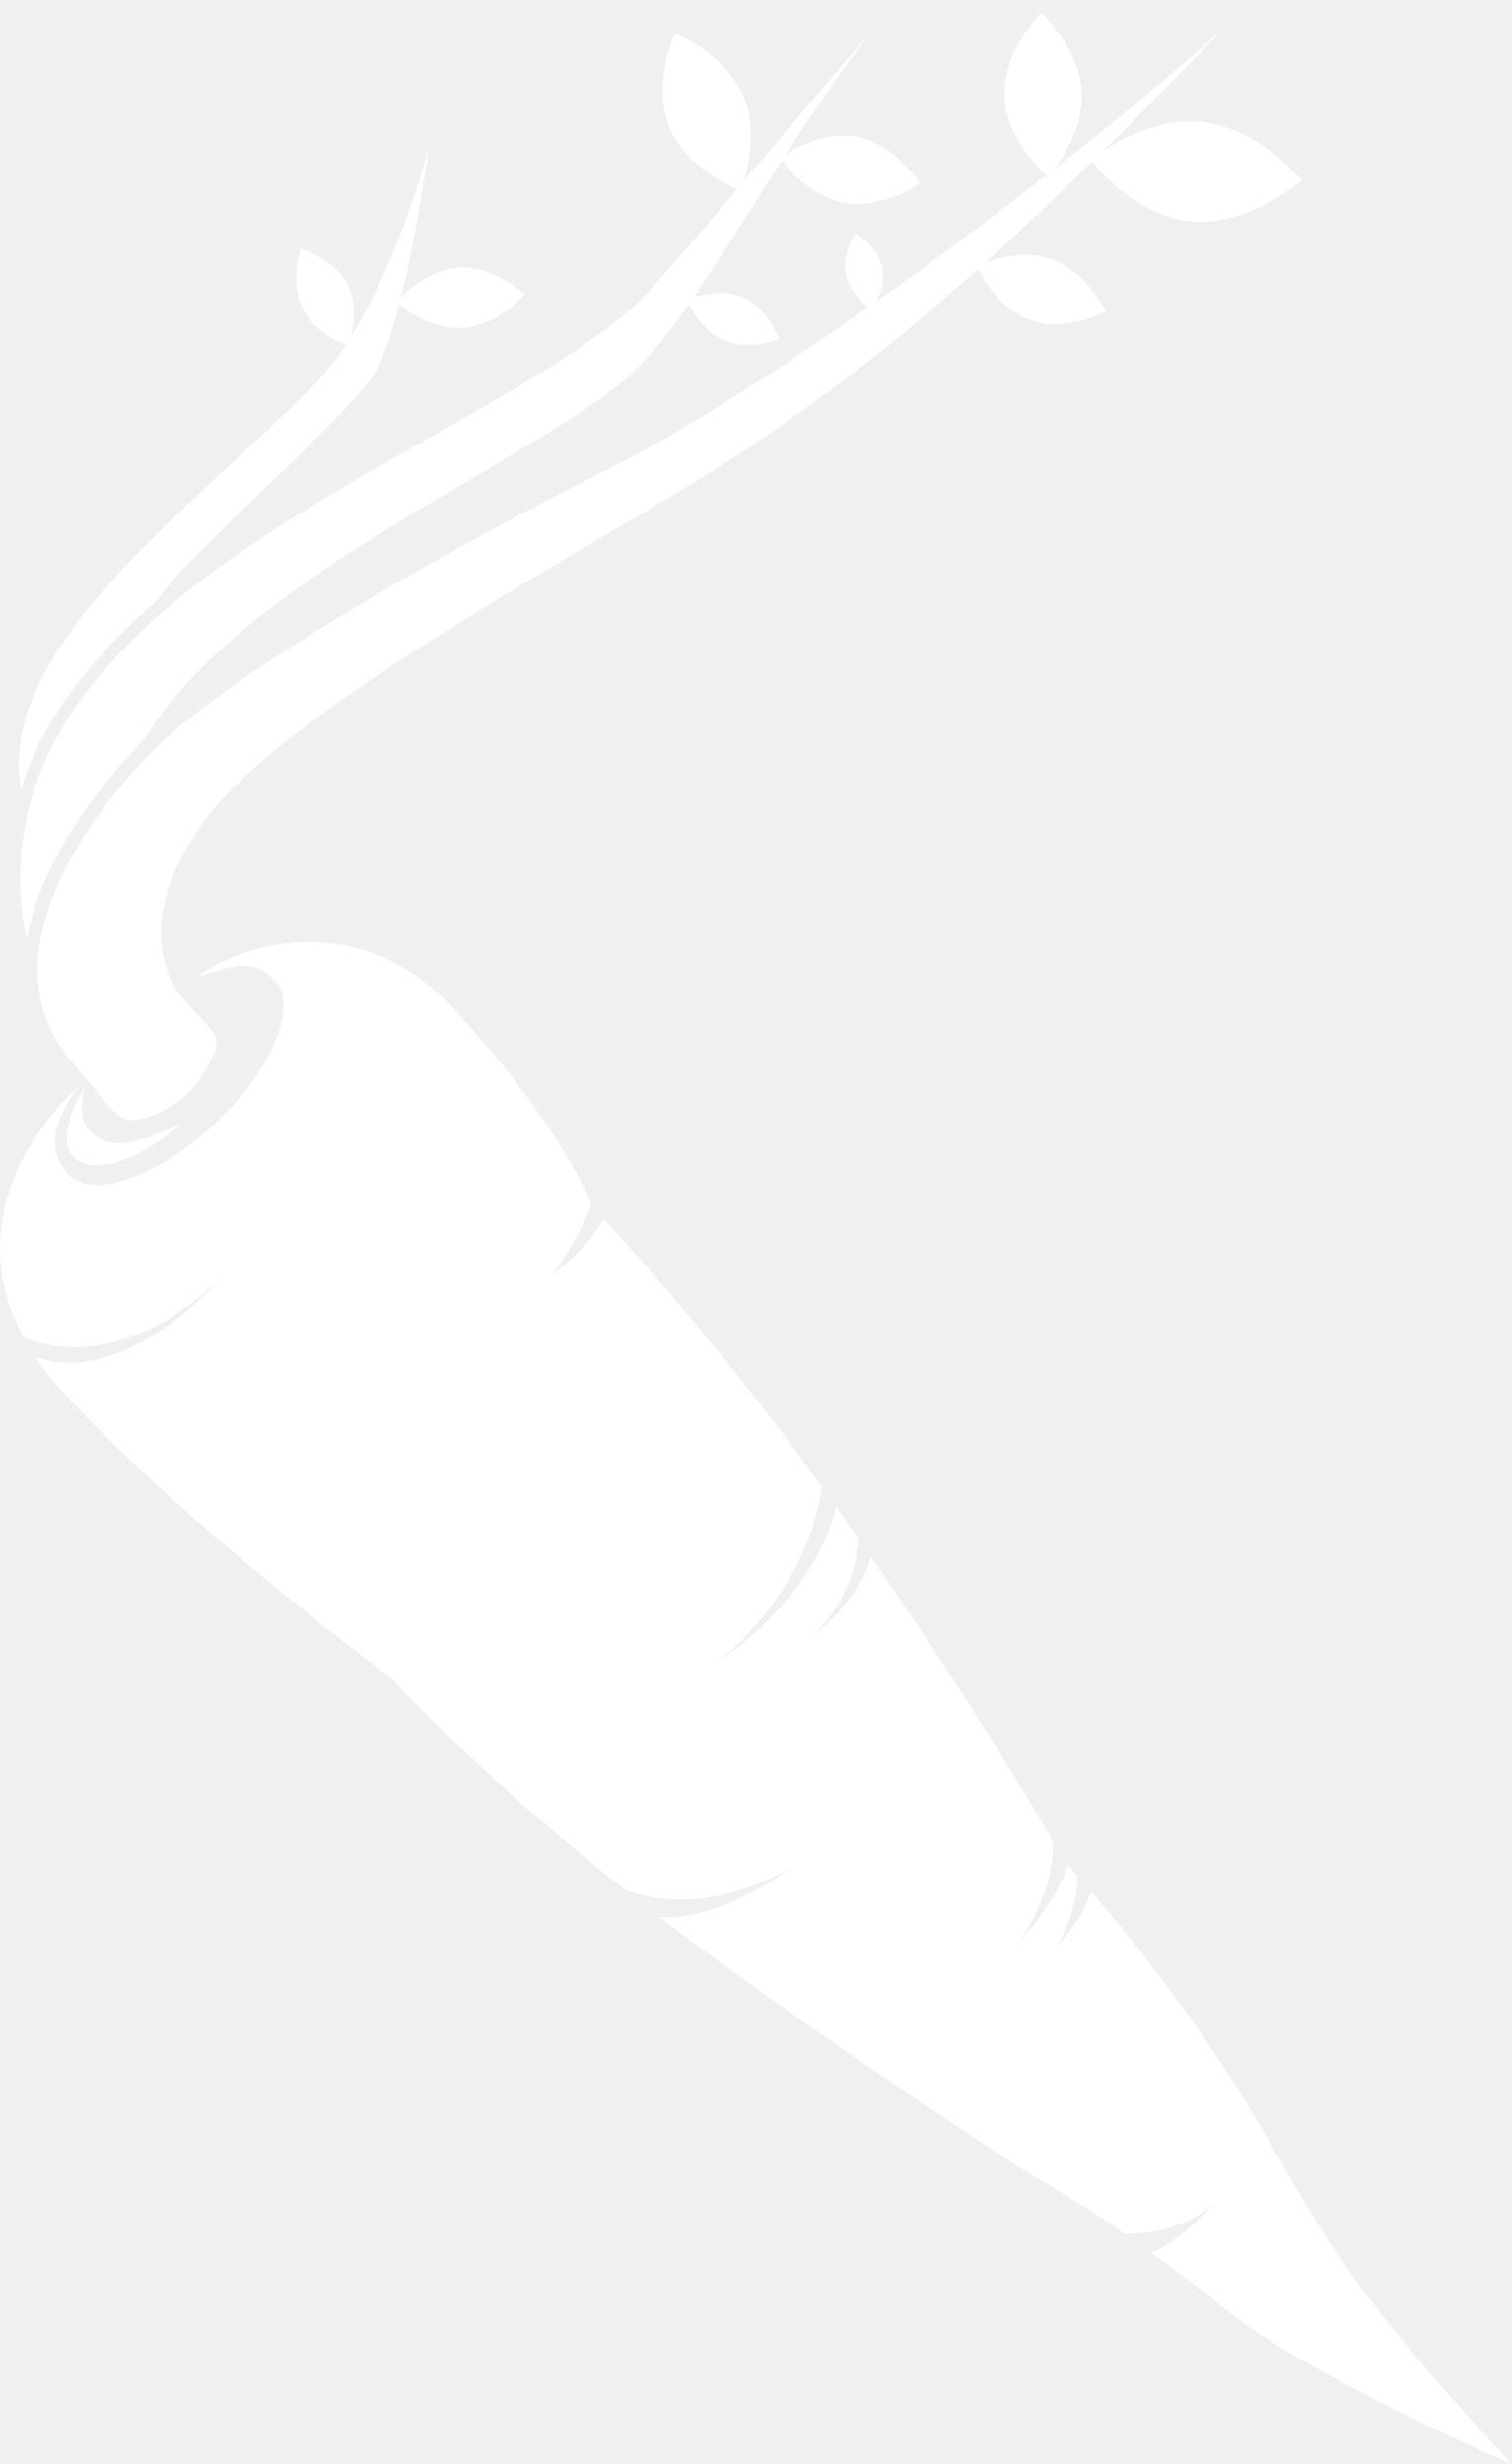
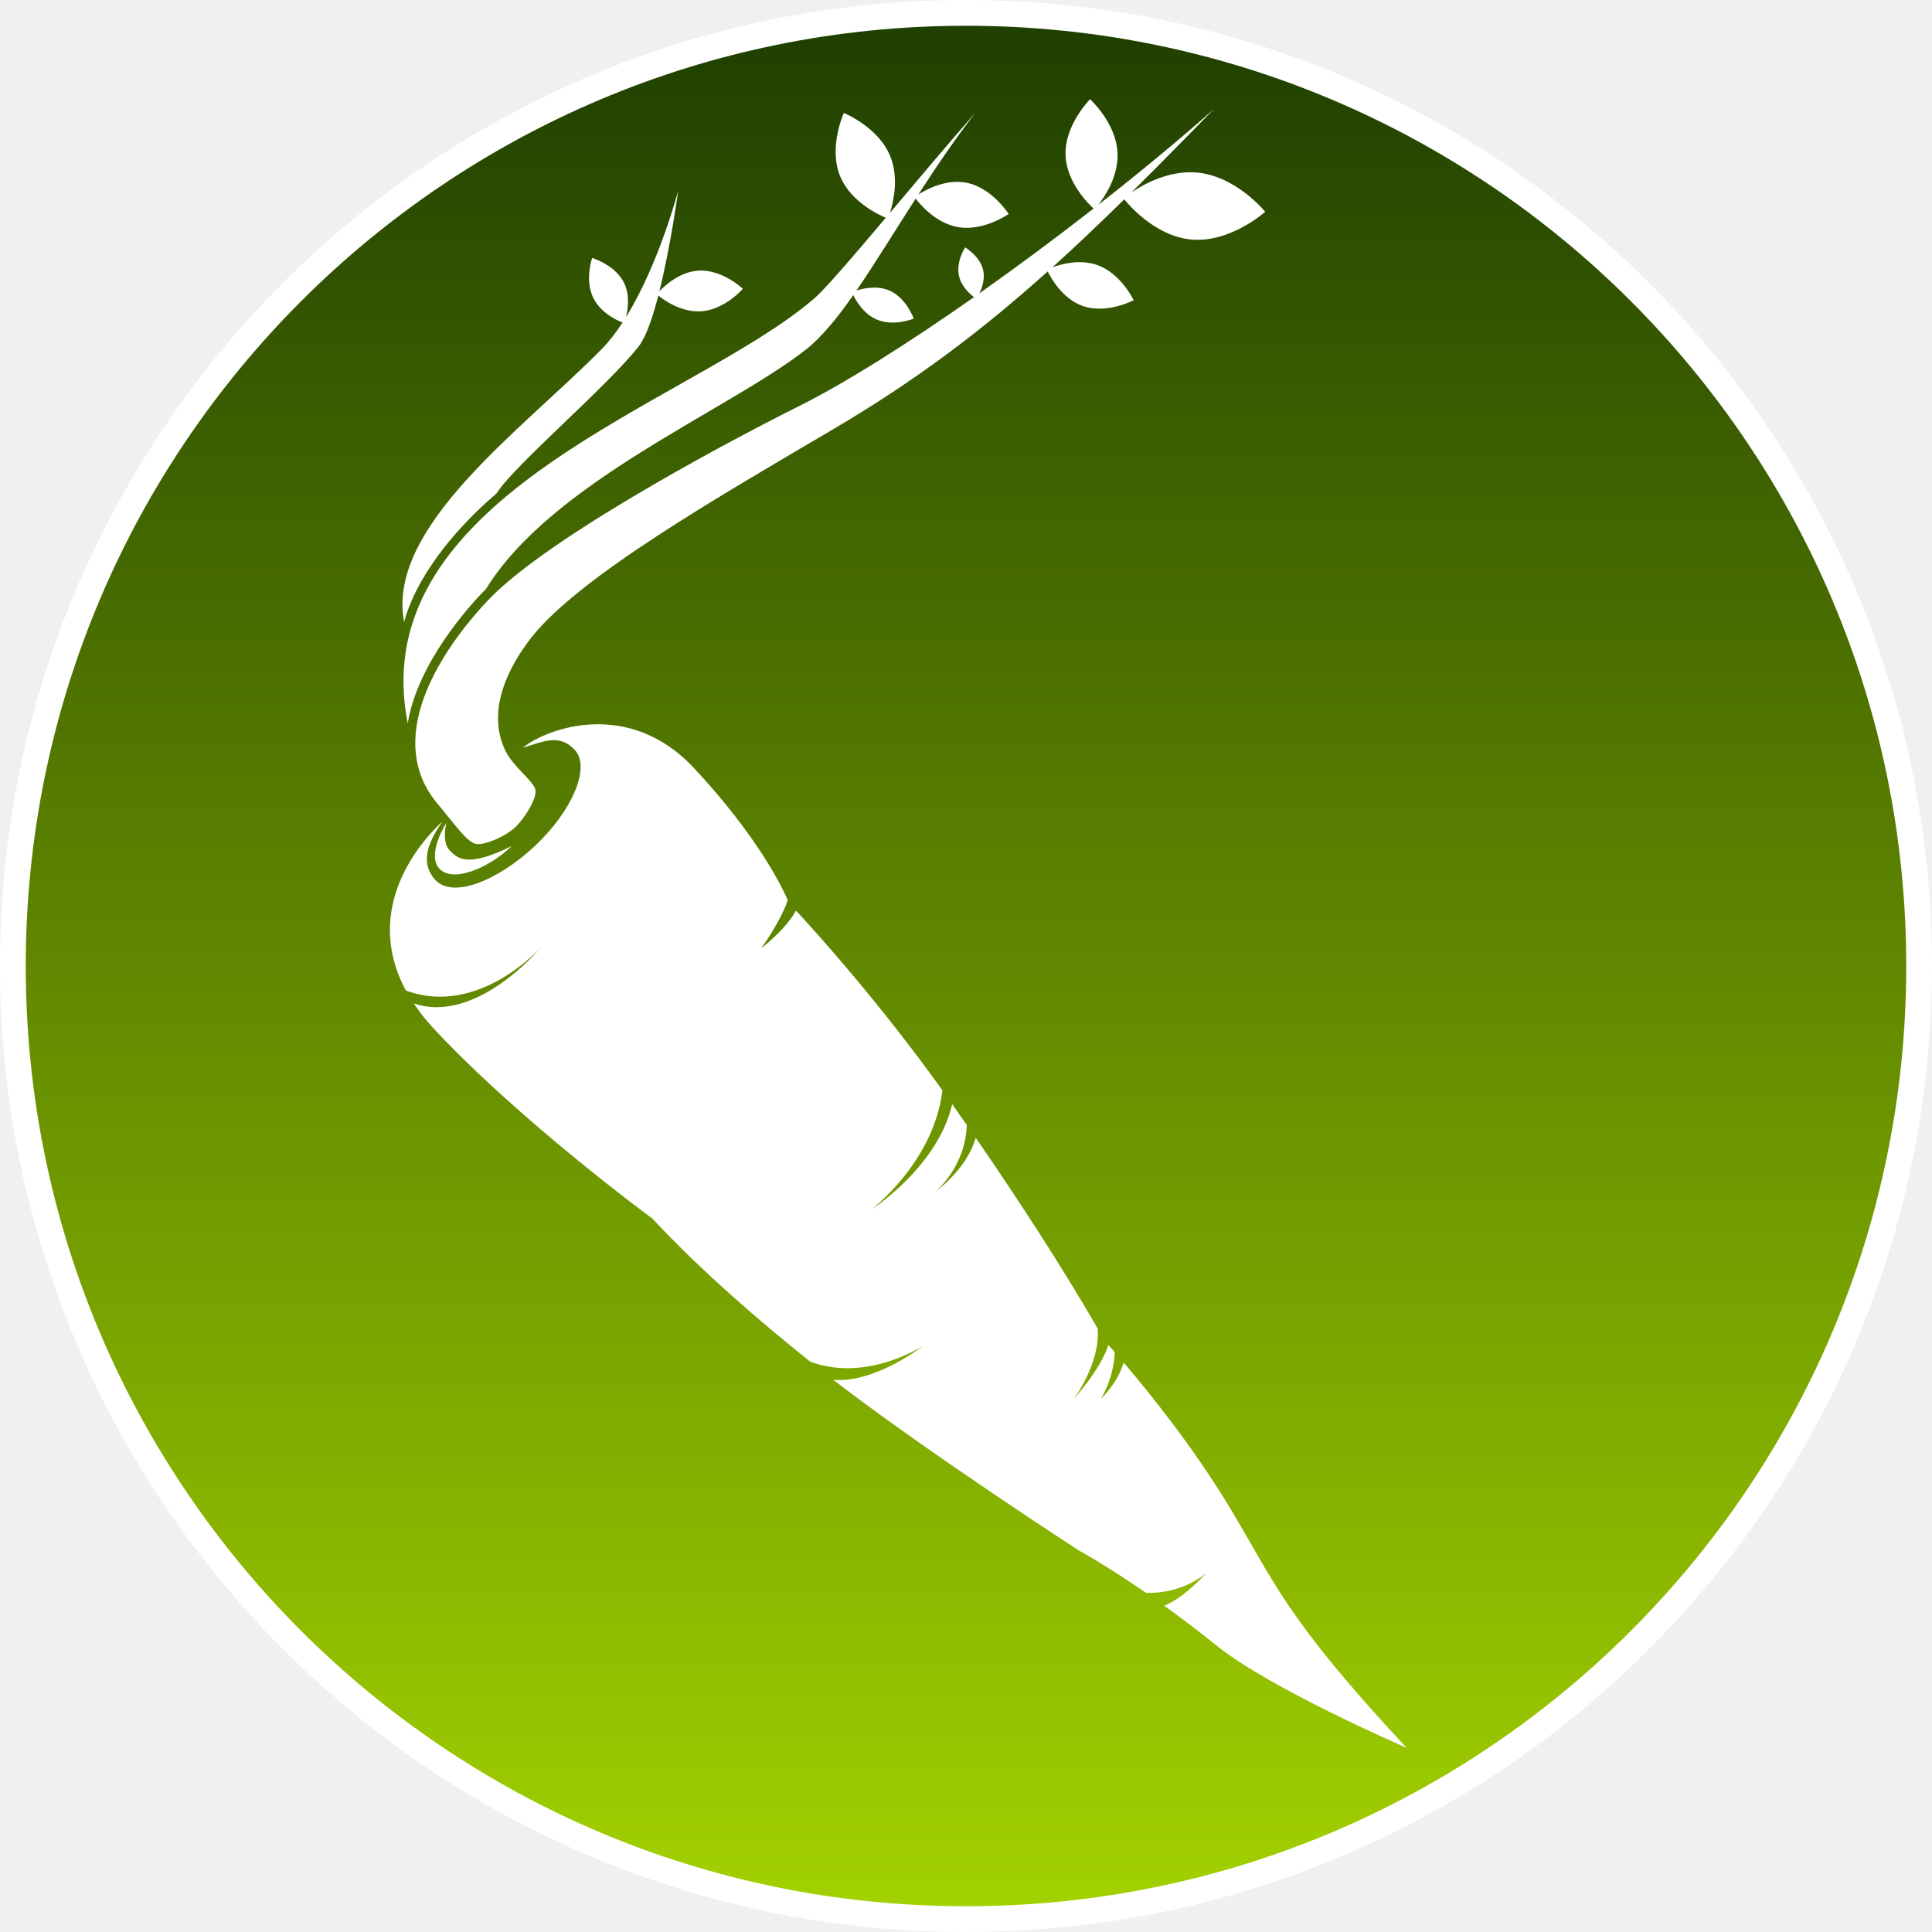
- <svg xmlns="http://www.w3.org/2000/svg" width="100" height="163" id="svg2" version="1.1">
-   <defs id="defs4" />
-   <g id="layer1" transform="translate(0,-889.3622)" style="display:inline">
-     <path style="fill:#ffffff;fill-opacity:1;stroke:none" d="m 19.893,905.82 c 0,0 -0.762,2.155 0.11,3.924 c 0.774,1.571 2.492,2.28 2.885,2.425 c -0.646,0.985 -1.348,1.893 -2.094,2.65 c -7.808,7.92 -21.186,17.457 -19.395,26.807 c 1.086,-4.142 4.625,-8.849 9.088,-12.646 c 1.794,-2.837 10.825,-10.436 13.991,-14.476 c 0.708,-0.904 1.361,-2.814 1.923,-4.987 c 0.504,0.407 2.228,1.671 4.196,1.547 c 2.34,-0.148 4.118,-2.212 4.118,-2.212 c 0,0 -2.031,-1.935 -4.371,-1.787 c -1.808,0.115 -3.267,1.428 -3.839,2.025 c 1.124,-4.507 1.855,-9.916 1.855,-9.916 c 0,0 -1.868,7.194 -5.142,12.468 c 0.193,-0.769 0.406,-2.168 -0.192,-3.382 c -0.871,-1.769 -3.132,-2.44 -3.132,-2.44 z M 44.649,891.563 c 0,0 -1.554,3.376 -0.358,6.245 c 1.026,2.462 3.731,3.743 4.481,4.058 c -3.277,3.88 -6.086,7.169 -7.134,8.021 c -11.963,10.263 -44.33,19.188 -39.886,41.701 c 0.949,-5.828 5.925,-11.45 7.702,-13.214 c 6.489,-10.548 23.787,-17.536 31.453,-23.535 c 1.53,-1.197 3.062,-3.073 4.666,-5.366 c 0.271,0.56 1.014,1.849 2.316,2.406 c 1.677,0.716 3.632,-0.094 3.632,-0.094 c 0,0 -0.734,-2.053 -2.411,-2.77 c -1.206,-0.515 -2.557,-0.206 -3.231,0.013 c 1.808,-2.627 3.715,-5.758 5.833,-9.049 c 0.401,0.532 1.948,2.407 4.139,2.799 c 2.557,0.458 5.004,-1.288 5.004,-1.288 c 0,0 -1.667,-2.629 -4.224,-3.087 c -1.971,-0.353 -3.88,0.68 -4.658,1.173 c 1.716,-2.654 3.564,-5.396 5.615,-8.049 c -2.646,3.008 -5.66,6.601 -8.408,9.858 c 0.341,-1.068 0.91,-3.466 0.013,-5.617 c -1.195,-2.869 -4.546,-4.206 -4.546,-4.206 z m -34.434,47.352 c -0.213,0.207 -0.416,0.412 -0.604,0.612 c -5.307,5.653 -10.002,13.907 -4.961,19.935 c 1.791,2.141 2.969,3.876 3.85,3.998 c 0.881,0.122 2.899,-0.753 3.852,-1.67 c 0.953,-0.917 2.188,-2.92 1.942,-3.732 c -0.246,-0.812 -2.177,-2.261 -2.886,-3.673 c -2.079,-4.141 0.461,-8.611 2.502,-11.23 c 4.797,-6.062 18.634,-13.969 29.777,-20.541 c 8.034,-4.739 14.438,-9.572 21.011,-15.465 c 0.301,0.613 1.443,2.688 3.447,3.395 c 2.358,0.833 5.004,-0.566 5.004,-0.566 c 0,0 -1.225,-2.63 -3.584,-3.463 c -1.703,-0.602 -3.518,-0.099 -4.403,0.226 c 2.305,-2.081 4.633,-4.298 7.068,-6.687 c 0.407,0.509 3.025,3.615 6.562,3.954 c 3.851,0.369 7.297,-2.727 7.297,-2.727 c -9.8e-5,-1e-4 -2.816,-3.487 -6.667,-3.856 c -2.745,-0.263 -5.263,1.128 -6.49,1.951 c 2.553,-2.52 5.215,-5.227 8.096,-8.184 c -3.422,3.031 -7.303,6.24 -11.35,9.406 c 0.665,-0.85 1.979,-2.833 1.888,-5.077 c -0.121,-2.991 -2.702,-5.313 -2.702,-5.313 c 0,0 -2.531,2.536 -2.41,5.527 c 0.109,2.699 2.321,4.833 2.756,5.227 c -3.691,2.877 -7.505,5.713 -11.23,8.34 c 0.26,-0.533 0.564,-1.397 0.377,-2.26 c -0.303,-1.395 -1.776,-2.26 -1.777,-2.26 c 1.37e-4,1.5e-4 -0.913,1.389 -0.611,2.784 c 0.226,1.041 1.067,1.794 1.478,2.11 c -6.527,4.58 -12.731,8.499 -17.435,10.834 c -4.928,2.446 -23.191,11.985 -29.797,18.406 z m -5.045,22.326 c -3.936,3.695 -7.235,9.891 -3.603,16.626 c 7.119,2.67 13.251,-4.203 13.251,-4.203 c 0,0 -6.259,7.569 -12.473,5.485 c 0.548,0.821 1.197,1.652 1.971,2.482 c 8.543,9.163 21.5,18.677 21.5,18.677 c 4.929,5.287 10.82,10.316 15.537,14.079 c 5.611,2.068 11.101,-1.574 11.101,-1.574 c 0,0 -4.654,3.683 -8.839,3.357 c 9.421,7.258 24.175,16.794 24.175,16.794 c 0,0 2.604,1.413 6.58,4.157 c 3.746,0.101 5.96,-1.983 5.96,-1.983 c 0,0 -2.125,2.417 -4.167,3.249 c 1.577,1.134 3.308,2.436 5.145,3.917 c 5.303,4.274 18.692,10.06 18.692,10.06 c -11.995,-12.866 -12.962,-16.292 -17.465,-23.748 c -3.567,-5.906 -7.938,-11.303 -10.366,-14.151 c -0.593,2.057 -2.247,3.576 -2.247,3.576 c 0,0 1.28,-1.965 1.371,-4.594 c -0.243,-0.279 -0.473,-0.539 -0.627,-0.712 c -0.758,2.415 -3.404,5.315 -3.404,5.315 c 0,0 2.629,-3.477 2.352,-6.929 c -1.445,-2.514 -5.465,-9.312 -11.997,-18.762 c -0.862,3.102 -3.954,5.302 -3.954,5.302 c 0,0 2.951,-2.416 3.08,-6.555 c -0.471,-0.675 -0.941,-1.354 -1.435,-2.052 c -1.453,6.22 -7.944,10.355 -7.944,10.355 c 0,0 6.122,-4.604 6.984,-11.713 C 48.083,978.96 41.915,972.14 39.944,970.014 c -1.04,1.907 -3.436,3.718 -3.436,3.718 c 0,0 1.896,-2.573 2.624,-4.747 c -0.506,-1.177 -2.889,-6.197 -9.204,-12.97 c -6.469,-6.939 -14.547,-3.91 -16.859,-2.016 c 2.191,-0.695 3.66,-1.351 5.116,0.211 c 1.596,1.712 -0.287,6.056 -3.968,9.488 c -3.681,3.432 -8.072,5.142 -9.749,3.3 c -1.677,-1.842 -0.499,-4.004 0.702,-5.758 z m 0.388,0.128 c 0,0 -1.976,3.073 -0.715,4.497 c 1.261,1.424 4.737,0.087 7.151,-2.2 c -4.368,2.144 -5.33,1.258 -6.132,0.406 C 5.061,963.218 5.559,961.368 5.559,961.368 Z" id="path3406" />
-   </g>
-   <g transform="translate(0,-889.3622)" id="g4134" style="display:none">
-     <g id="g4137">
-       <path id="path4138" d="m 23.898,906.194 c 0,0 -0.723,2.048 0.104,3.728 c 0.735,1.493 2.368,2.166 2.741,2.304 c -0.614,0.936 -1.281,1.799 -1.989,2.518 C 17.337,922.268 4.627,931.327 6.329,940.211 c 1.032,-3.935 4.394,-8.406 8.634,-12.014 c 1.704,-2.695 10.284,-9.914 13.291,-13.752 c 0.673,-0.858 1.293,-2.673 1.827,-4.737 c 0.479,0.386 2.116,1.588 3.986,1.469 c 2.223,-0.141 3.912,-2.101 3.912,-2.101 c 0,0 -1.93,-1.839 -4.152,-1.698 c -1.718,0.109 -3.104,1.357 -3.647,1.924 c 1.067,-4.282 1.762,-9.421 1.762,-9.421 c 0,0 -1.775,6.834 -4.885,11.844 c 0.183,-0.731 0.386,-2.059 -0.182,-3.213 c -0.827,-1.68 -2.975,-2.318 -2.975,-2.318 z m 23.518,-13.544 c 0,0 -1.476,3.207 -0.34,5.933 c 0.975,2.339 3.545,3.556 4.257,3.855 c -3.113,3.686 -5.782,6.811 -6.777,7.62 C 33.192,919.808 2.443,928.287 6.665,949.675 c 0.902,-5.536 5.629,-10.877 7.317,-12.553 c 6.165,-10.02 22.598,-16.659 29.88,-22.358 c 1.454,-1.137 2.909,-2.92 4.432,-5.097 c 0.258,0.532 0.963,1.757 2.2,2.285 c 1.593,0.681 3.451,-0.09 3.451,-0.09 c 0,0 -0.697,-1.951 -2.29,-2.631 c -1.145,-0.489 -2.429,-0.196 -3.069,0.013 c 1.718,-2.496 3.529,-5.47 5.542,-8.596 c 0.381,0.506 1.851,2.286 3.932,2.659 c 2.429,0.435 4.754,-1.223 4.754,-1.223 c 0,0 -1.584,-2.498 -4.013,-2.932 c -1.872,-0.335 -3.686,0.646 -4.425,1.114 c 1.63,-2.521 3.386,-5.126 5.334,-7.647 c -2.513,2.858 -5.377,6.271 -7.987,9.365 c 0.324,-1.014 0.864,-3.292 0.012,-5.336 c -1.136,-2.725 -4.318,-3.996 -4.318,-3.996 z m -32.712,44.984 c -0.202,0.197 -0.395,0.391 -0.574,0.582 c -5.042,5.37 -9.502,13.211 -4.713,18.938 c 1.701,2.034 2.821,3.682 3.657,3.798 c 0.837,0.116 2.754,-0.715 3.66,-1.587 c 0.905,-0.872 2.079,-2.774 1.845,-3.545 c -0.234,-0.772 -2.068,-2.148 -2.742,-3.489 c -1.975,-3.934 0.438,-8.18 2.377,-10.669 c 4.557,-5.759 17.703,-13.27 28.288,-19.514 c 7.632,-4.502 13.716,-9.093 19.961,-14.691 c 0.286,0.583 1.371,2.553 3.274,3.225 c 2.24,0.791 4.754,-0.537 4.754,-0.537 c 0,0 -1.164,-2.499 -3.405,-3.29 c -1.618,-0.571 -3.342,-0.094 -4.183,0.214 c 2.19,-1.977 4.401,-4.083 6.715,-6.353 c 0.387,0.483 2.873,3.434 6.234,3.756 c 3.658,0.351 6.932,-2.591 6.932,-2.591 c -9.3e-5,-10e-5 -2.675,-3.313 -6.334,-3.663 c -2.607,-0.25 -5,1.071 -6.166,1.854 c 2.425,-2.394 4.954,-4.966 7.691,-7.775 c -3.251,2.879 -6.938,5.928 -10.782,8.936 c 0.632,-0.808 1.88,-2.692 1.793,-4.823 c -0.115,-2.841 -2.567,-5.048 -2.567,-5.048 c 0,0 -2.405,2.409 -2.29,5.251 c 0.104,2.564 2.205,4.591 2.618,4.965 c -3.506,2.733 -7.13,5.427 -10.668,7.923 c 0.247,-0.507 0.536,-1.327 0.358,-2.147 c -0.288,-1.325 -1.688,-2.147 -1.688,-2.147 c 1.3e-4,1.4e-4 -0.868,1.32 -0.58,2.645 c 0.215,0.989 1.013,1.705 1.404,2.005 c -6.2,4.351 -12.095,8.074 -16.564,10.292 c -4.681,2.323 -22.031,11.386 -28.308,17.486 z m -4.792,21.209 c -3.739,3.51 -6.873,9.397 -3.423,15.794 c 6.763,2.536 12.588,-3.993 12.588,-3.993 c 0,0 -5.946,7.191 -11.849,5.211 c 0.521,0.78 1.138,1.569 1.873,2.358 c 8.116,8.705 20.425,17.743 20.425,17.743 c 4.683,5.023 10.279,9.8 14.76,13.375 c 5.331,1.964 10.546,-1.496 10.546,-1.496 c 0,0 -4.422,3.499 -8.397,3.189 c 8.95,6.895 22.966,15.955 22.966,15.955 c 0,0 2.474,1.342 6.251,3.949 c 3.559,0.096 5.662,-1.883 5.662,-1.883 c 0,0 -2.018,2.297 -3.959,3.086 c 1.498,1.078 3.142,2.314 4.888,3.721 c 5.038,4.06 17.757,9.557 17.757,9.557 c -11.395,-12.222 -12.314,-15.477 -16.592,-22.56 c -3.389,-5.611 -7.541,-10.738 -9.848,-13.443 c -0.563,1.954 -2.135,3.397 -2.135,3.397 c 0,0 1.216,-1.867 1.302,-4.365 c -0.231,-0.265 -0.449,-0.512 -0.596,-0.677 c -0.721,2.294 -3.233,5.049 -3.233,5.049 c 0,0 2.497,-3.303 2.234,-6.582 c -1.372,-2.389 -5.192,-8.846 -11.397,-17.824 c -0.819,2.947 -3.756,5.037 -3.756,5.037 c 0,0 2.803,-2.295 2.926,-6.227 c -0.447,-0.641 -0.894,-1.287 -1.364,-1.949 c -1.38,5.909 -7.547,9.838 -7.547,9.838 c 0,0 5.816,-4.374 6.635,-11.127 c -5.951,-8.298 -11.811,-14.777 -13.683,-16.797 c -0.988,1.811 -3.264,3.532 -3.264,3.532 c 0,0 1.801,-2.444 2.492,-4.509 c -0.481,-1.118 -2.745,-5.887 -8.744,-12.322 c -6.146,-6.592 -13.819,-3.714 -16.016,-1.915 c 2.082,-0.66 3.477,-1.284 4.861,0.2 c 1.516,1.627 -0.272,5.753 -3.769,9.013 c -3.497,3.26 -7.669,4.885 -9.261,3.135 c -1.593,-1.75 -0.474,-3.804 0.667,-5.47 z m 0.369,0.121 c 0,0 -1.877,2.919 -0.679,4.272 c 1.198,1.353 4.5,0.083 6.794,-2.09 c -4.149,2.037 -5.063,1.195 -5.826,0.386 c -0.762,-0.809 -0.289,-2.567 -0.289,-2.567 z" style="opacity:0.3;fill:#000000;fill-opacity:1;stroke:none" />
-       <path style="fill:#000000;fill-opacity:1;stroke:none" d="m 18.898,901.194 c 0,0 -0.723,2.048 0.104,3.728 c 0.735,1.493 2.368,2.166 2.741,2.304 c -0.614,0.936 -1.281,1.799 -1.989,2.518 c -7.417,7.524 -20.127,16.584 -18.425,25.467 C 2.361,931.276 5.723,926.804 9.963,923.197 C 11.667,920.502 20.246,913.283 23.254,909.445 c 0.673,-0.858 1.293,-2.673 1.827,-4.737 c 0.479,0.386 2.116,1.588 3.986,1.469 c 2.223,-0.141 3.912,-2.101 3.912,-2.101 c 0,0 -1.93,-1.839 -4.152,-1.698 c -1.718,0.109 -3.104,1.357 -3.647,1.924 c 1.067,-4.282 1.762,-9.421 1.762,-9.421 c 0,0 -1.775,6.834 -4.885,11.844 c 0.183,-0.731 0.386,-2.059 -0.182,-3.213 c -0.827,-1.68 -2.975,-2.318 -2.975,-2.318 z m 23.518,-13.544 c 0,0 -1.476,3.207 -0.34,5.933 c 0.975,2.339 3.545,3.556 4.257,3.855 c -3.113,3.686 -5.782,6.811 -6.777,7.62 c -11.365,9.749 -42.113,18.229 -37.891,39.616 c 0.902,-5.536 5.629,-10.877 7.317,-12.553 C 15.147,922.101 31.58,915.462 38.862,909.763 c 1.454,-1.137 2.909,-2.92 4.432,-5.097 c 0.258,0.532 0.963,1.757 2.2,2.285 c 1.593,0.681 3.451,-0.09 3.451,-0.09 c 0,0 -0.697,-1.951 -2.29,-2.631 c -1.145,-0.489 -2.429,-0.196 -3.069,0.013 c 1.718,-2.496 3.529,-5.47 5.542,-8.596 c 0.381,0.506 1.851,2.286 3.932,2.659 c 2.429,0.435 4.754,-1.223 4.754,-1.223 c 0,0 -1.584,-2.498 -4.013,-2.932 c -1.872,-0.335 -3.686,0.646 -4.425,1.114 c 1.63,-2.521 3.386,-5.126 5.334,-7.647 c -2.513,2.858 -5.377,6.271 -7.987,9.365 c 0.324,-1.014 0.864,-3.292 0.012,-5.336 c -1.136,-2.725 -4.318,-3.996 -4.318,-3.996 z M 9.704,932.634 c -0.202,0.197 -0.395,0.391 -0.574,0.582 c -5.042,5.37 -9.502,13.211 -4.713,18.938 c 1.701,2.034 2.821,3.682 3.657,3.798 c 0.837,0.116 2.754,-0.715 3.66,-1.587 c 0.905,-0.872 2.079,-2.774 1.845,-3.545 c -0.234,-0.772 -2.068,-2.148 -2.742,-3.489 c -1.975,-3.934 0.438,-8.18 2.377,-10.669 C 17.772,930.903 30.918,923.392 41.504,917.148 c 7.632,-4.502 13.716,-9.093 19.961,-14.691 c 0.286,0.583 1.371,2.553 3.274,3.225 c 2.24,0.791 4.754,-0.537 4.754,-0.537 c 0,0 -1.164,-2.499 -3.405,-3.29 c -1.618,-0.571 -3.342,-0.094 -4.183,0.214 c 2.19,-1.977 4.401,-4.083 6.715,-6.353 c 0.387,0.483 2.873,3.434 6.234,3.756 c 3.658,0.351 6.932,-2.591 6.932,-2.591 c -9.3e-5,-1e-4 -2.675,-3.313 -6.334,-3.663 c -2.607,-0.25 -5,1.071 -6.166,1.854 c 2.425,-2.394 4.954,-4.966 7.691,-7.775 c -3.251,2.879 -6.938,5.928 -10.782,8.936 c 0.632,-0.808 1.88,-2.692 1.793,-4.823 c -0.115,-2.841 -2.567,-5.048 -2.567,-5.048 c 0,0 -2.405,2.409 -2.29,5.251 c 0.104,2.564 2.205,4.591 2.618,4.965 c -3.506,2.733 -7.13,5.427 -10.668,7.923 c 0.247,-0.507 0.536,-1.327 0.358,-2.147 c -0.288,-1.325 -1.688,-2.147 -1.688,-2.147 c 1.3e-4,1.4e-4 -0.868,1.32 -0.58,2.645 c 0.215,0.989 1.013,1.705 1.404,2.005 c -6.2,4.351 -12.095,8.074 -16.564,10.292 c -4.681,2.323 -22.031,11.386 -28.308,17.486 z m -4.792,21.209 c -3.739,3.51 -6.873,9.397 -3.423,15.794 c 6.763,2.536 12.588,-3.993 12.588,-3.993 c 0,0 -5.946,7.191 -11.849,5.211 c 0.521,0.78 1.138,1.569 1.873,2.358 c 8.116,8.705 20.425,17.743 20.425,17.743 c 4.683,5.023 10.279,9.8 14.76,13.375 c 5.331,1.964 10.546,-1.496 10.546,-1.496 c 0,0 -4.422,3.499 -8.397,3.189 c 8.95,6.895 22.966,15.955 22.966,15.955 c 0,0 2.474,1.342 6.251,3.949 c 3.559,0.096 5.662,-1.883 5.662,-1.883 c 0,0 -2.018,2.297 -3.959,3.086 c 1.498,1.078 3.142,2.314 4.888,3.721 c 5.038,4.06 17.757,9.557 17.757,9.557 c -11.395,-12.222 -12.314,-15.477 -16.592,-22.56 c -3.389,-5.611 -7.541,-10.738 -9.848,-13.443 c -0.563,1.954 -2.135,3.397 -2.135,3.397 c 0,0 1.216,-1.867 1.302,-4.365 c -0.231,-0.265 -0.449,-0.512 -0.596,-0.677 c -0.721,2.294 -3.233,5.049 -3.233,5.049 c 0,0 2.497,-3.303 2.234,-6.582 c -1.372,-2.389 -5.192,-8.846 -11.397,-17.824 c -0.819,2.947 -3.756,5.037 -3.756,5.037 c 0,0 2.803,-2.295 2.926,-6.227 c -0.447,-0.641 -0.894,-1.287 -1.364,-1.949 c -1.38,5.909 -7.547,9.838 -7.547,9.838 c 0,0 5.816,-4.374 6.635,-11.127 C 45.679,970.678 39.819,964.198 37.947,962.179 c -0.988,1.811 -3.264,3.532 -3.264,3.532 c 0,0 1.801,-2.444 2.492,-4.509 c -0.481,-1.118 -2.745,-5.887 -8.744,-12.322 c -6.146,-6.592 -13.819,-3.714 -16.016,-1.915 c 2.082,-0.66 3.477,-1.284 4.861,0.2 c 1.516,1.627 -0.272,5.753 -3.769,9.013 c -3.497,3.26 -7.669,4.885 -9.261,3.135 c -1.593,-1.75 -0.474,-3.804 0.667,-5.47 z m 0.369,0.121 c 0,0 -1.877,2.919 -0.679,4.272 c 1.198,1.353 4.5,0.083 6.794,-2.09 c -4.149,2.037 -5.063,1.195 -5.826,0.386 C 4.808,955.723 5.281,953.965 5.281,953.965 Z" id="path4136" />
-     </g>
+ <svg xmlns="http://www.w3.org/2000/svg" xmlns:xlink="http://www.w3.org/1999/xlink" width="150" height="150" id="svg2" version="1.1">
+   <defs id="defs4">
+     <linearGradient id="linearGradient4143">
+       <stop style="stop-color:#204000;stop-opacity:1" offset="0" id="stop4145" />
+       <stop style="stop-color:#a2d100;stop-opacity:1" offset="1" id="stop4147" />
+     </linearGradient>
+     <linearGradient xlink:href="#linearGradient4143" id="linearGradient4149" x1="74.695" y1="905.721" x2="74.695" y2="1050.057" gradientUnits="userSpaceOnUse" />
+   </defs>
+   <g id="layer1" transform="translate(0,-902.3622)" style="display:inline">
+     <circle style="opacity:1;fill:#ffffff;fill-opacity:1;fill-rule:nonzero;stroke:none;stroke-width:10.343;stroke-miterlimit:4;stroke-dasharray:none;stroke-opacity:1" id="path4139" cx="75" cy="977.362" r="75" />
+     <circle r="73" cy="977.362" cx="75" id="circle4141" style="opacity:1;fill:url(#linearGradient4149);fill-opacity:1;fill-rule:nonzero;stroke:none;stroke-width:10.343;stroke-miterlimit:4;stroke-dasharray:none;stroke-opacity:1" />
+     <path style="fill:#ffffff;fill-opacity:1;stroke:none" d="m 45.975,922.389 c 0,0 -0.601,1.701 0.086,3.098 c 0.611,1.24 1.967,1.8 2.278,1.915 c -0.51,0.778 -1.064,1.495 -1.653,2.092 c -6.163,6.252 -16.724,13.78 -15.309,21.161 c 0.858,-3.269 3.651,-6.985 7.174,-9.982 c 1.416,-2.239 8.545,-8.238 11.044,-11.427 c 0.559,-0.713 1.074,-2.221 1.518,-3.936 c 0.398,0.321 1.759,1.319 3.312,1.221 c 1.847,-0.117 3.251,-1.746 3.251,-1.746 c 0,0 -1.603,-1.528 -3.45,-1.411 c -1.427,0.09 -2.579,1.127 -3.031,1.599 c 0.887,-3.558 1.464,-7.828 1.464,-7.828 c 0,0 -1.475,5.679 -4.059,9.842 c 0.152,-0.607 0.321,-1.711 -0.151,-2.67 c -0.688,-1.396 -2.472,-1.926 -2.472,-1.926 z m 19.542,-11.254 c 0,0 -1.226,2.665 -0.283,4.929 c 0.81,1.944 2.945,2.955 3.537,3.204 c -2.587,3.063 -4.804,5.659 -5.631,6.332 c -9.443,8.101 -34.993,15.147 -31.484,32.918 c 0.749,-4.6 4.677,-9.038 6.08,-10.431 c 5.123,-8.326 18.777,-13.843 24.828,-18.578 c 1.208,-0.945 2.417,-2.426 3.683,-4.235 c 0.214,0.442 0.8,1.46 1.828,1.899 c 1.324,0.565 2.867,-0.074 2.867,-0.074 c 0,0 -0.579,-1.621 -1.903,-2.186 c -0.952,-0.406 -2.018,-0.163 -2.55,0.011 c 1.427,-2.074 2.933,-4.545 4.605,-7.143 c 0.316,0.42 1.538,1.9 3.267,2.209 c 2.018,0.361 3.95,-1.016 3.95,-1.016 c 0,0 -1.316,-2.075 -3.334,-2.437 c -1.556,-0.278 -3.063,0.537 -3.677,0.926 c 1.354,-2.095 2.813,-4.26 4.432,-6.354 c -2.088,2.375 -4.468,5.211 -6.637,7.781 c 0.269,-0.843 0.718,-2.736 0.01,-4.434 c -0.944,-2.264 -3.588,-3.32 -3.588,-3.32 z m -27.181,37.378 c -0.168,0.164 -0.328,0.325 -0.477,0.483 c -4.19,4.462 -7.895,10.977 -3.916,15.736 c 1.414,1.69 2.344,3.06 3.039,3.156 c 0.696,0.097 2.289,-0.594 3.041,-1.318 c 0.752,-0.724 1.727,-2.305 1.533,-2.946 c -0.194,-0.641 -1.718,-1.785 -2.278,-2.899 c -1.641,-3.269 0.364,-6.797 1.975,-8.865 c 3.786,-4.785 14.709,-11.027 23.505,-16.214 c 6.342,-3.741 11.397,-7.556 16.586,-12.207 c 0.238,0.484 1.139,2.121 2.721,2.68 c 1.862,0.657 3.95,-0.447 3.95,-0.447 c 0,0 -0.967,-2.076 -2.829,-2.734 c -1.344,-0.475 -2.777,-0.078 -3.476,0.178 c 1.82,-1.643 3.657,-3.392 5.579,-5.279 c 0.322,0.402 2.388,2.854 5.18,3.121 c 3.04,0.291 5.76,-2.153 5.76,-2.153 c -6.8e-5,-10e-5 -2.223,-2.753 -5.263,-3.044 c -2.166,-0.208 -4.155,0.89 -5.123,1.54 c 2.015,-1.989 4.117,-4.126 6.391,-6.46 c -2.701,2.392 -5.765,4.925 -8.959,7.425 c 0.525,-0.671 1.562,-2.236 1.49,-4.007 c -0.095,-2.361 -2.133,-4.194 -2.133,-4.194 c 0,0 -1.998,2.002 -1.903,4.363 c 0.086,2.131 1.832,3.815 2.175,4.126 c -2.913,2.271 -5.924,4.509 -8.865,6.584 c 0.205,-0.421 0.445,-1.103 0.297,-1.784 c -0.239,-1.101 -1.402,-1.784 -1.402,-1.784 c 1.09e-4,10e-5 -0.721,1.096 -0.482,2.198 c 0.178,0.822 0.842,1.417 1.166,1.666 c -5.152,3.615 -10.05,6.709 -13.763,8.552 c -3.89,1.93 -18.306,9.461 -23.521,14.529 z m -3.982,17.623 c -3.107,2.917 -5.711,7.808 -2.844,13.124 c 5.62,2.107 10.46,-3.318 10.46,-3.318 c 0,0 -4.941,5.975 -9.845,4.33 c 0.433,0.648 0.945,1.304 1.556,1.959 c 6.744,7.233 16.971,14.743 16.971,14.743 c 3.891,4.174 8.541,8.143 12.264,11.113 c 4.429,1.632 8.762,-1.243 8.762,-1.243 c 0,0 -3.674,2.907 -6.977,2.65 c 7.437,5.729 19.083,13.257 19.083,13.257 c 0,0 2.055,1.115 5.194,3.282 c 2.957,0.078 4.704,-1.565 4.704,-1.565 c 0,0 -1.677,1.908 -3.289,2.564 c 1.245,0.895 2.611,1.923 4.061,3.092 c 4.186,3.374 14.755,7.941 14.755,7.941 c -9.468,-10.156 -10.232,-12.86 -13.786,-18.746 c -2.816,-4.662 -6.266,-8.922 -8.183,-11.17 c -0.468,1.624 -1.774,2.822 -1.774,2.822 c 0,0 1.011,-1.551 1.082,-3.627 c -0.192,-0.22 -0.373,-0.425 -0.495,-0.562 c -0.599,1.907 -2.687,4.195 -2.687,4.195 c 0,0 2.075,-2.744 1.856,-5.469 c -1.14,-1.985 -4.314,-7.35 -9.47,-14.81 c -0.68,2.449 -3.121,4.185 -3.121,4.185 c 0,0 2.329,-1.907 2.431,-5.174 c -0.372,-0.533 -0.743,-1.069 -1.133,-1.62 c -1.147,4.91 -6.271,8.174 -6.271,8.174 c 0,0 4.832,-3.634 5.513,-9.246 c -4.945,-6.895 -9.814,-12.279 -11.37,-13.957 c -0.821,1.505 -2.712,2.935 -2.712,2.935 c 0,0 1.497,-2.031 2.071,-3.747 c -0.399,-0.929 -2.281,-4.892 -7.265,-10.238 C 48.789,956.534 42.413,958.925 40.588,960.42 c 1.73,-0.548 2.889,-1.067 4.039,0.167 c 1.26,1.352 -0.226,4.78 -3.132,7.489 c -2.906,2.709 -6.372,4.059 -7.695,2.605 c -1.324,-1.454 -0.394,-3.161 0.554,-4.545 z m 0.306,0.101 c 0,0 -1.56,2.426 -0.564,3.55 c 0.996,1.124 3.739,0.069 5.645,-1.737 c -3.448,1.692 -4.207,0.993 -4.841,0.32 c -0.633,-0.672 -0.24,-2.133 -0.24,-2.133 z" id="path3406" />
  </g>
</svg>
